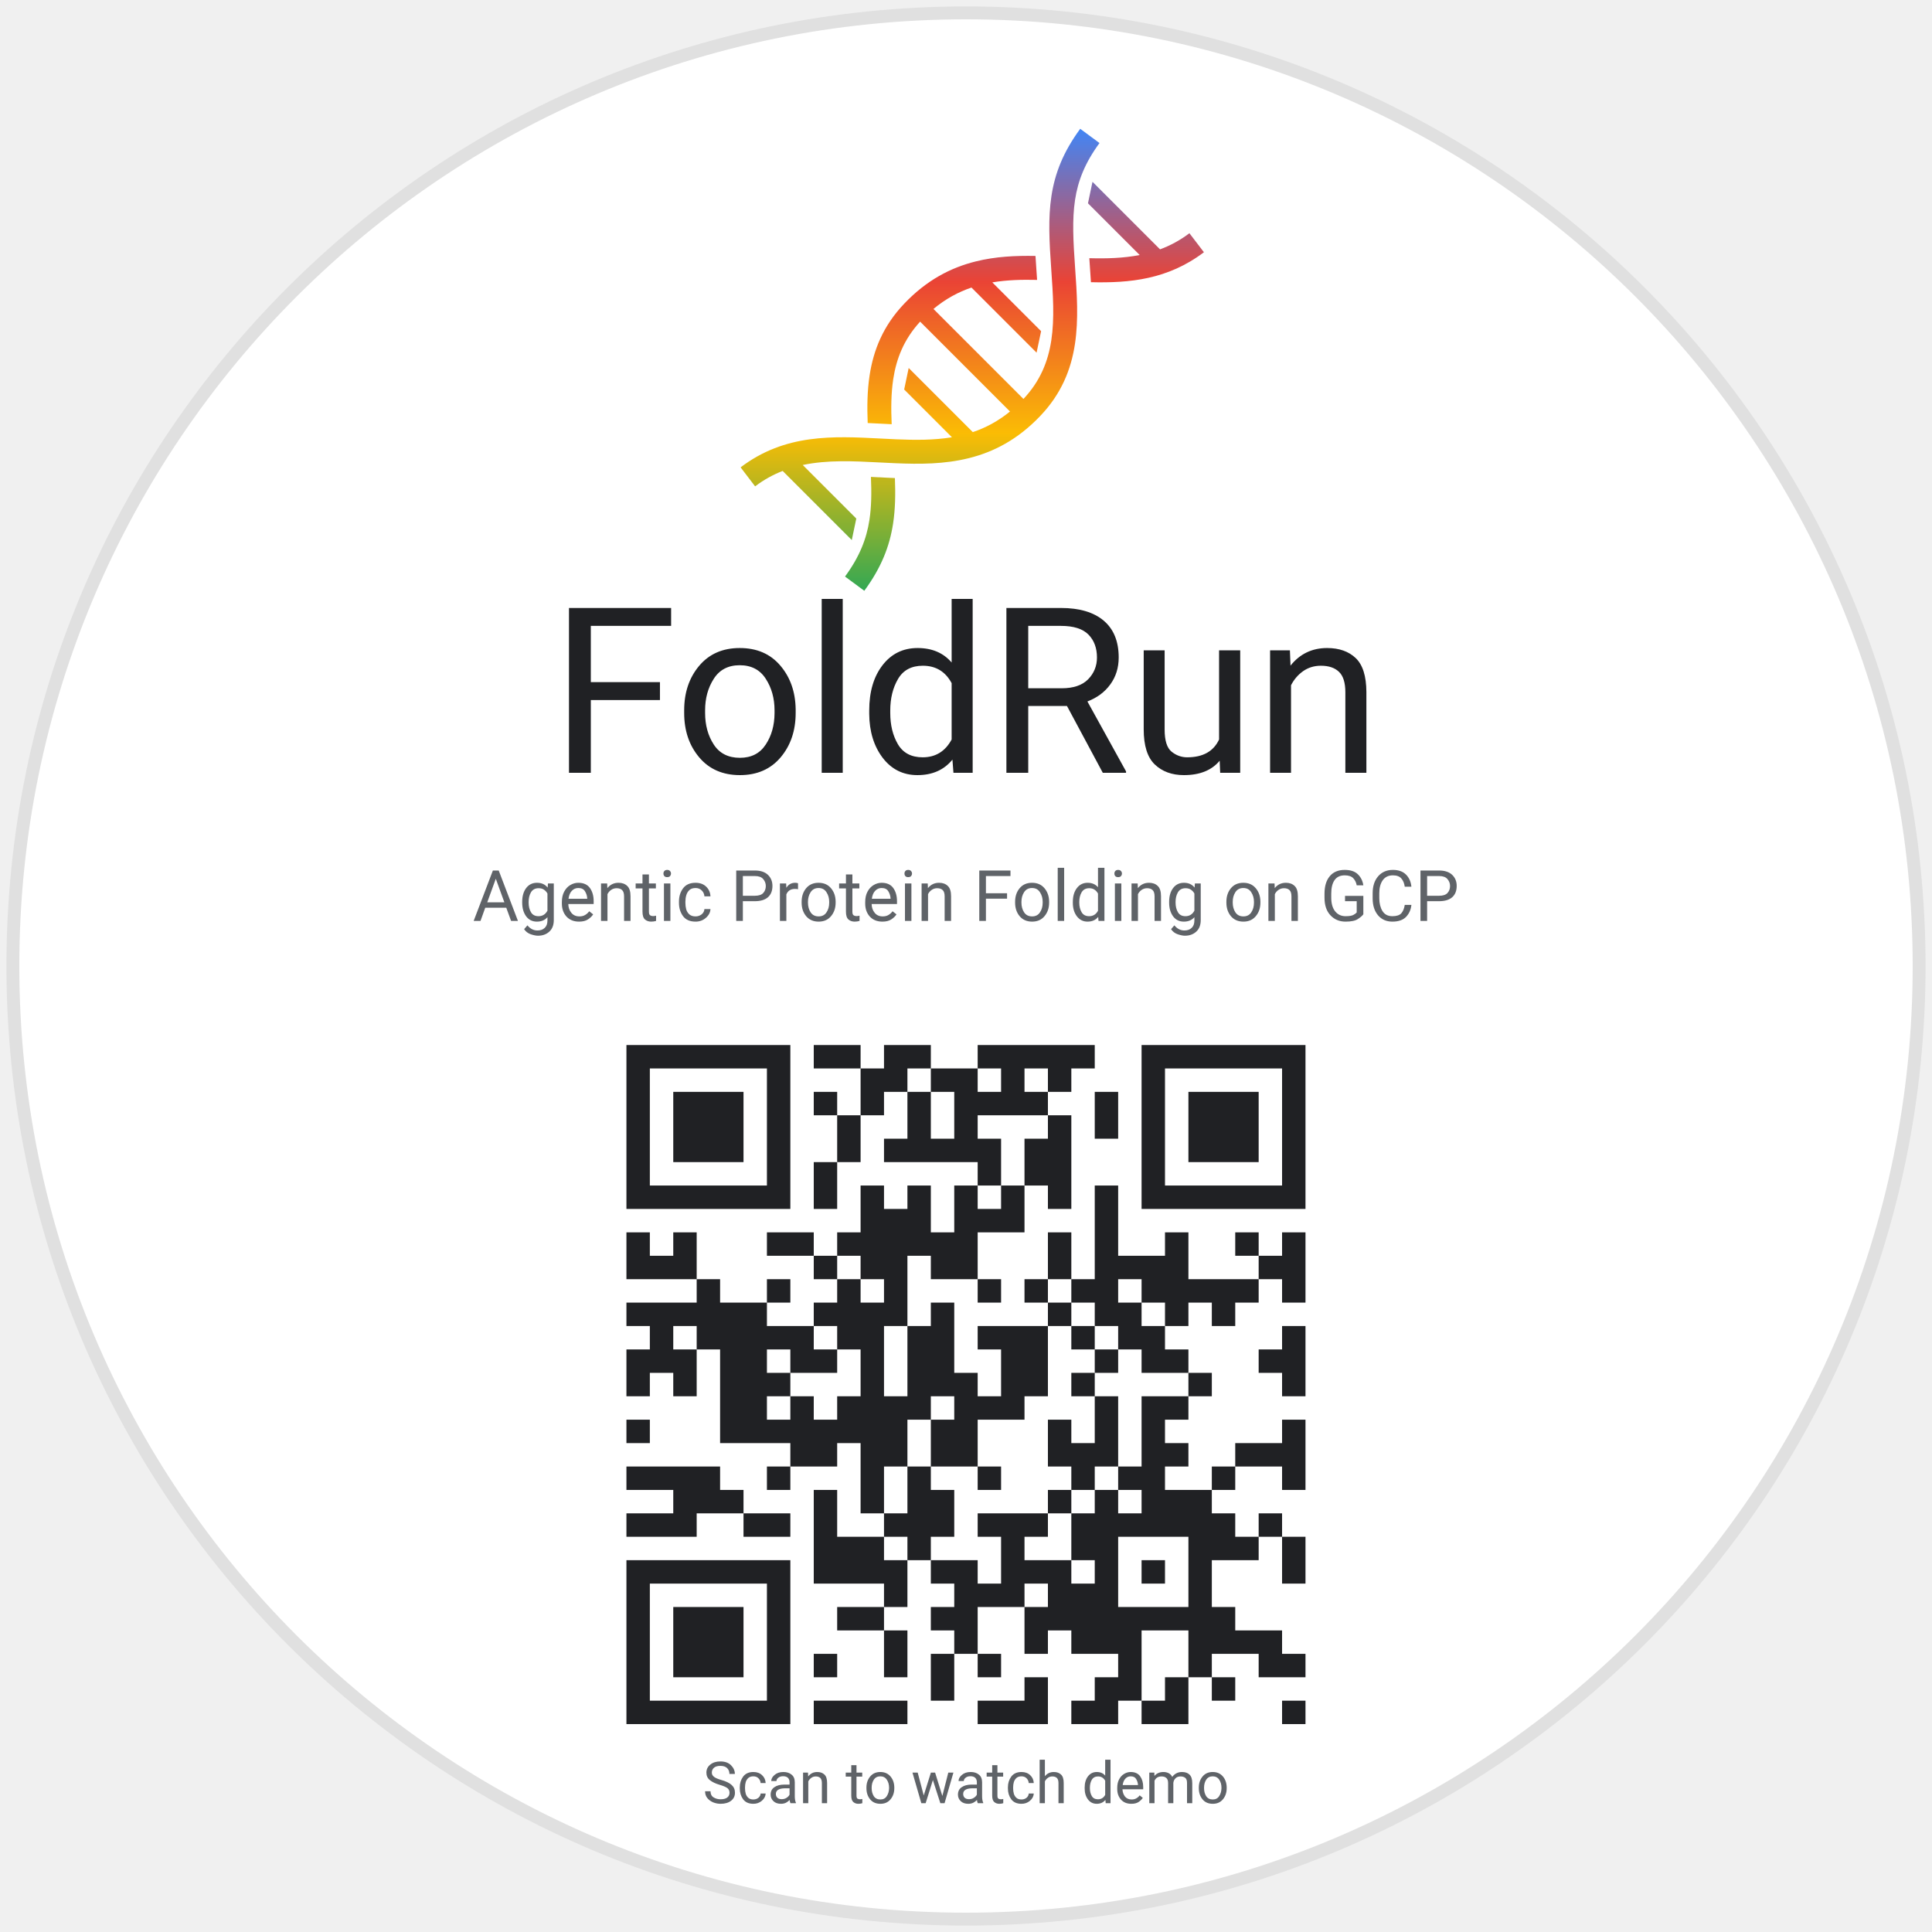
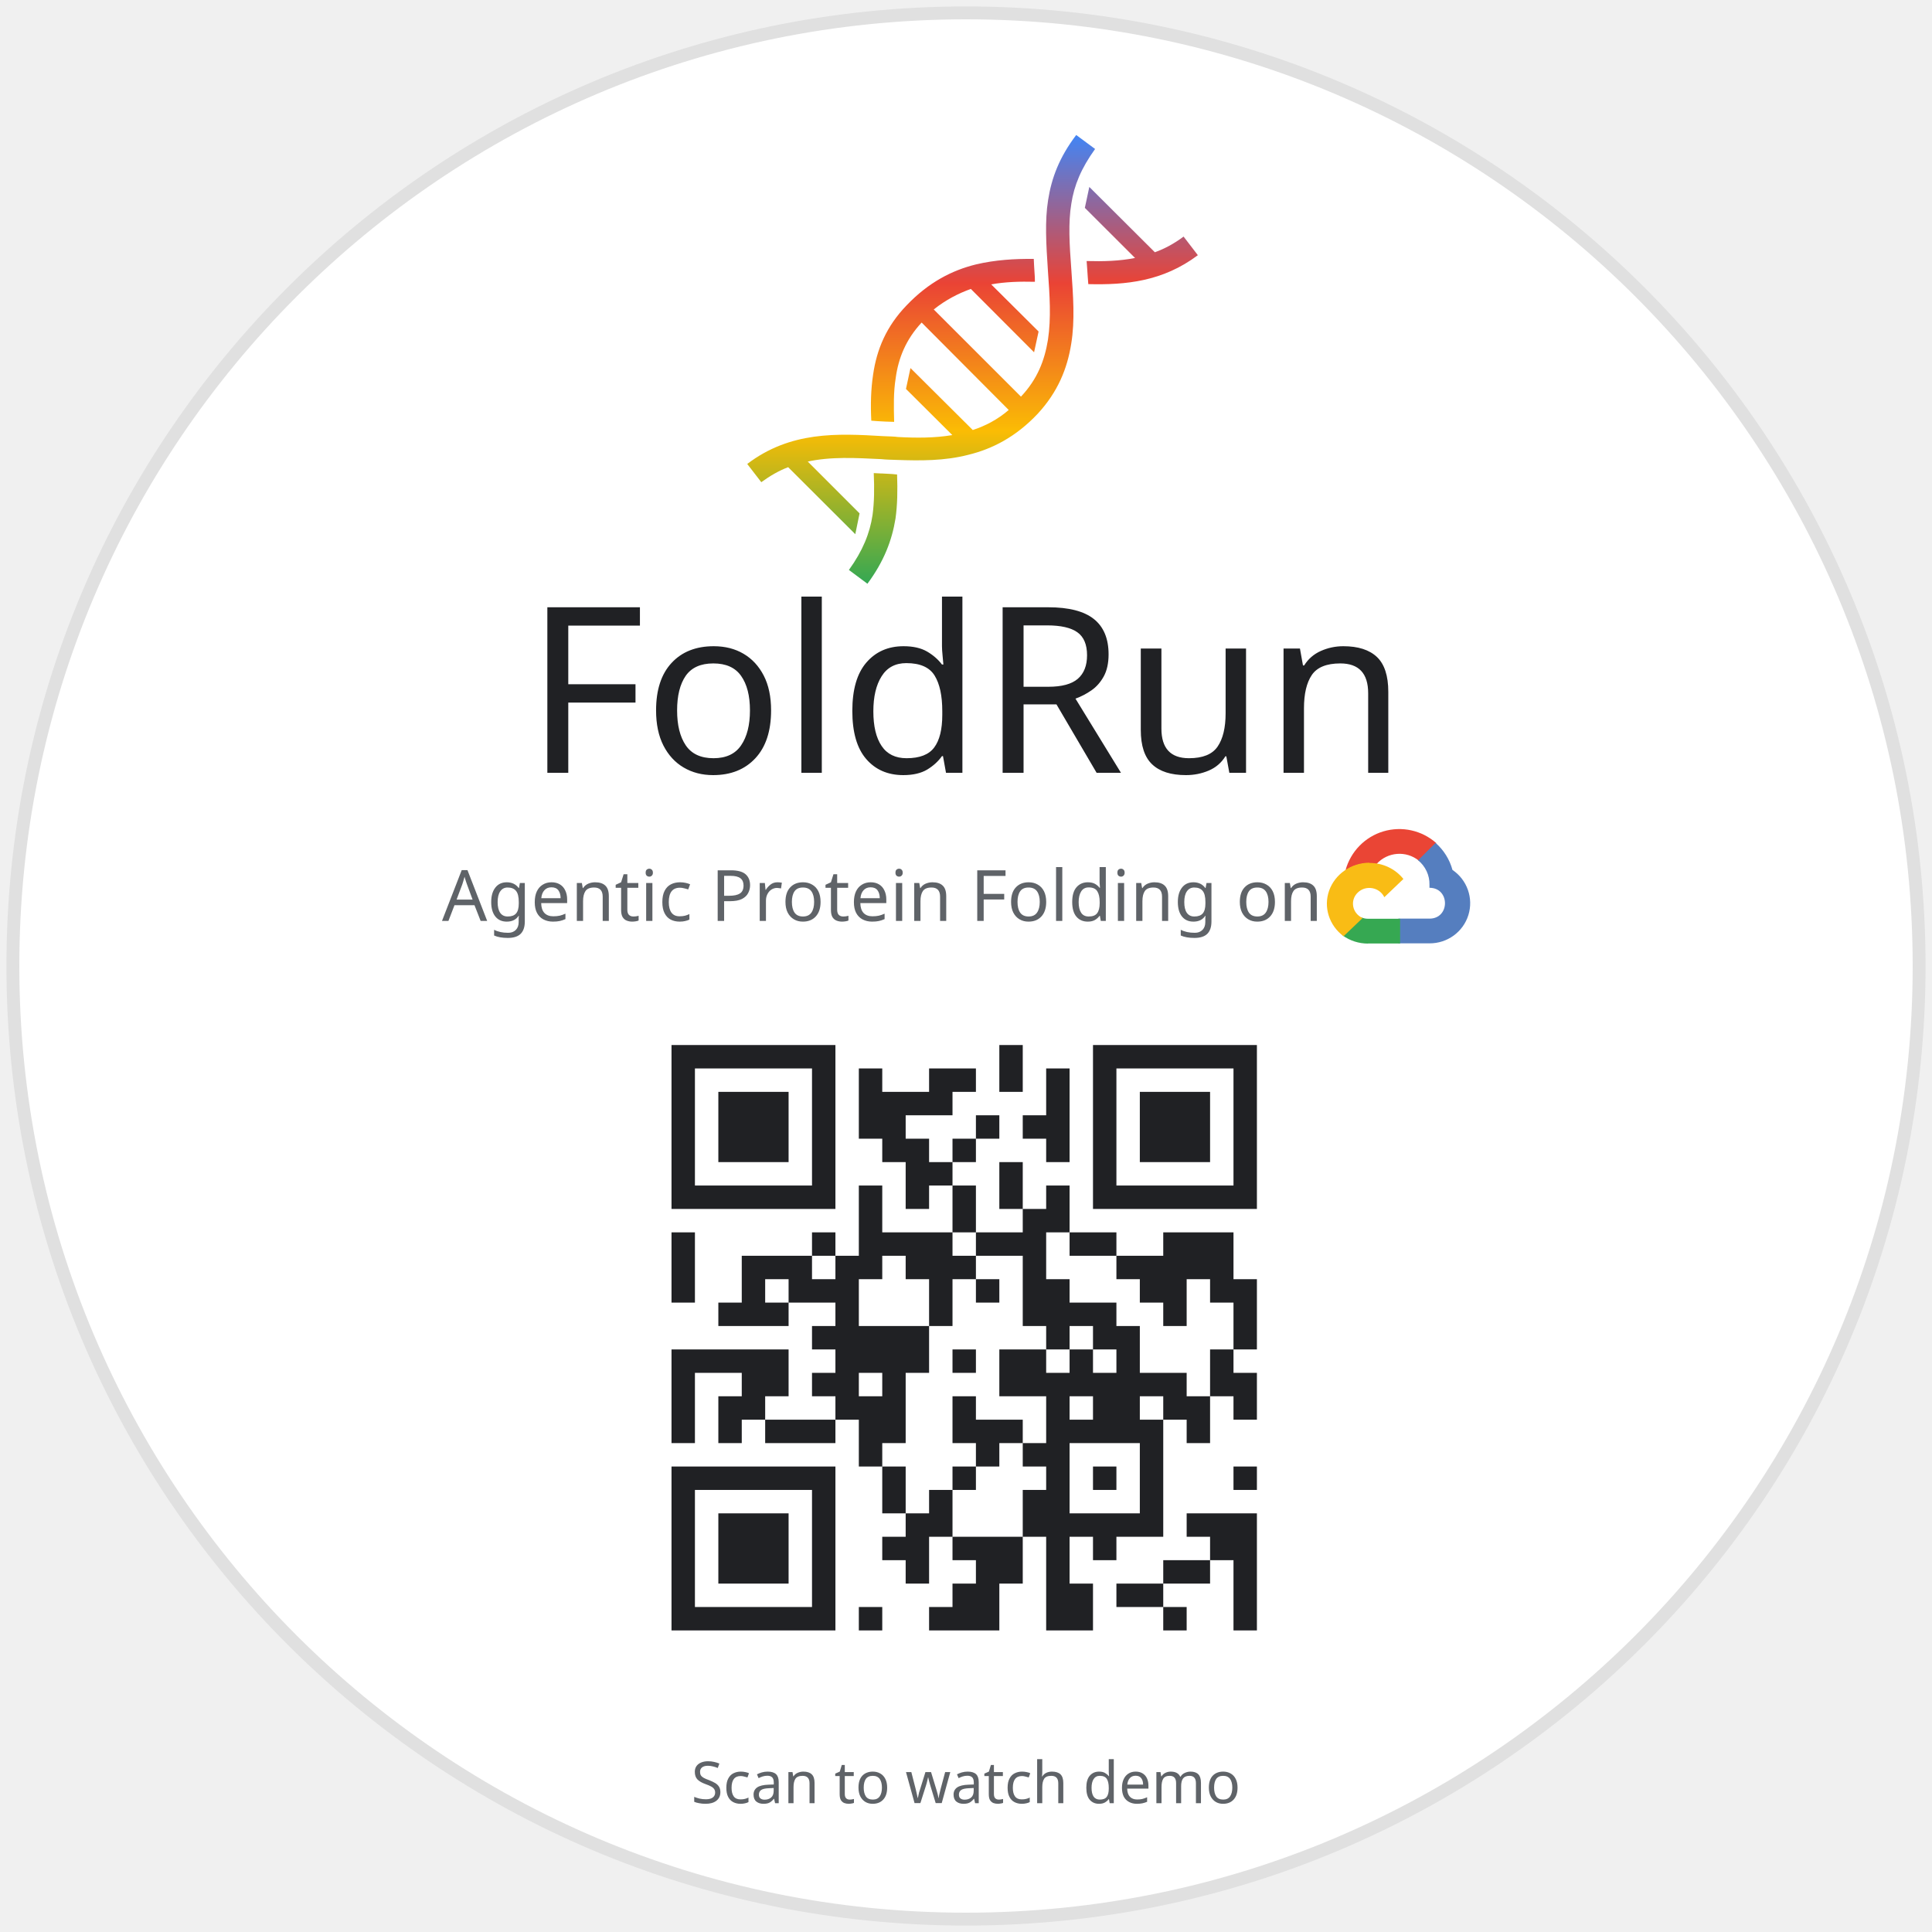
<svg xmlns="http://www.w3.org/2000/svg" viewBox="0 0 300 300" width="300" height="300">
  <defs>
    <linearGradient id="google-grad" x1="0%" y1="0%" x2="0%" y2="100%">
      <stop offset="0%" stop-color="#4285f4" />
      <stop offset="33%" stop-color="#ea4335" />
      <stop offset="66%" stop-color="#fbbc04" />
      <stop offset="100%" stop-color="#34a853" />
    </linearGradient>
  </defs>
  <circle cx="150" cy="150" r="148" fill="white" stroke="#e0e0e0" stroke-width="2" />
  <g transform="translate(115, 20) scale(0.14)">
-     <path fill="url(#google-grad)" fill-rule="nonzero" d="M115.82 496.61c16.08,-21.9 23.85,-41.68 27.08,-62.84 2.24,-14.62 2.4,-30.2 1.65,-47.69l8.78 0.45 0 -0.05c5.71,0.41 11.56,0.59 17.29,0.88l0.53 0.02c0.7,18.07 0.42,34.48 -2.02,50.43 -3.88,25.36 -13.04,48.86 -31.93,74.59l-21.38 -15.79zm-46.9 -123.72l59.4 59.4 -5.01 23.84 -76.66 -76.66c-10.51,4.1 -20.72,9.65 -30.56,17.11l-16.09 -21.08c49.36,-37.43 102.43,-34.69 155.59,-31.95 6,0.31 12,0.62 16.82,0.83 21.05,0.9 41.94,1.07 61.99,-2.26l-52.97 -52.97 5 -23.85 71.12 71.11c14.12,-4.75 27.91,-11.99 41.25,-22.85l-99.68 -99.67c-17.99,19.58 -26.37,41.02 -29.83,63.81 -2.41,15.85 -2.49,32.61 -1.73,49.96l-10.21 -0.52c-0.58,-0.06 -1.16,-0.09 -1.76,-0.09 -4.88,-0.25 -9.75,-0.5 -14.63,-0.72 -0.72,-17.93 -0.51,-35.48 2.1,-52.67 4.3,-28.35 15.02,-55.1 38.41,-79.69 24.96,-26.25 51.67,-39.99 79.32,-46.87 21.97,-5.47 44.11,-6.51 66.29,-6.09 0.31,5.24 0.67,10.62 1.06,16.17 0.25,3.49 0.49,6.96 0.72,10.42 -16.87,-0.4 -33.55,0.02 -49.68,2.74l54.11 54.11 -5.01 23.84 -72.21 -72.21c-14.44,4.9 -28.55,12.41 -42.17,23.74l99.82 99.82c18.71,-19.89 27.35,-41.71 30.88,-64.93 3.72,-24.46 1.9,-51.11 -0.04,-78.72 -2.19,-31.17 -3.56,-56.83 0.2,-81.4 3.88,-25.35 13.04,-48.86 31.93,-74.59l21.37 15.8c-16.07,21.9 -23.84,41.68 -27.08,62.83 -3.35,21.93 -2.04,46.04 0.02,75.45 2.05,29.19 3.97,57.37 -0.17,84.67 -4.31,28.35 -15.02,55.09 -38.41,79.69 -24.96,26.25 -51.67,39.99 -79.32,46.87 -27.09,6.74 -54.43,6.76 -81.79,5.59 -6.48,-0.28 -11.8,-0.55 -17.11,-0.83 -28.93,-1.49 -57.83,-2.98 -85.28,2.82zm373.73 -232.9l-57.36 -57.36 5.01 -23.84 74.92 74.92c11.21,-4.17 22.11,-9.95 32.58,-17.89l16.09 21.09c-39.99,30.31 -82.39,34.28 -125.31,33.23 -0.36,-5.72 -0.76,-11.46 -1.16,-17.25 -0.23,-3.19 -0.44,-6.31 -0.64,-9.38 18.96,0.52 37.72,0.04 55.87,-3.52z" />
+     <path fill="url(#google-grad)" fill-rule="nonzero" d="M120.06,489.41c15.49 -21.5,23.23 -40.69,26.29 -61.04,1.91 -14.18,2.1 -29.3,1.34 -46.50l8.47,0.44,0 -0.05c5.73,0.40,10.99,0.41,16.85,1.12l0.56,0.02c0.6,17.81,0.41,33.17 -1.74,48.79 -3.98,24.37 -12.76,47.58 -31.16,72.40l-20.66 -15.39zm-45.5 -120.27l57.4,57.4 -4.75,23.08 -74.47 -74.31c-10.22,3.9 -19.92,9.48 -29.80,16.64l-15.59 -20.22c48.02 -36.43,99.65 -33.88,150.87 -30.84,6,0.30,12,0.32,16.42,0.96,20.46,1.1,40.57,1.16,60.19 -2.14l-51.41 -51.18,5 -23.15,69.08,68.71c13.82 -4.52,27.37 -11.44,39.88 -22.23l-96.59 -96.97c-17.47,18.79 -25.81,39.52 -28.77,61.67 -2.49,15.31 -2.19,31.38 -1.71,48.49l-9.67 -0.31c-0.34 -0.06 -1.26 -0.09 -1.76 -0.09 -4.82 -0.24 -9.23 -0.5 -13.92 -0.91 -0.89 -17.55 -0.49 -34.58,2.0 -51.04,4.0 -27.80,14.52 -53.5,37.30 -77.03,24.33 -25.45,50.19 -38.68,76.67 -45.22,21.48 -5.08,42.97 -6.38,64.24 -6.15,0.30,5.16,0.39,10.04,0.85,15.48,0.24,3.29,0.48,6.48,0.40,9.90 -16.60 -0.4 -32.63,0.02 -48.47,2.88l52.56,52.28 -5.01,23.03 -70.13 -70.27c-13.80,5.0 -27.71,12.03 -41.15,22.79l96.73,96.68c18.35 -19.50,26.24 -40.19,29.97 -63.19,3.63 -24.01,1.9 -49.29 -0.04 -76.14 -2.01 -30.38 -3.53 -55.32,0.2 -78.8,3.78 -24.42,12.55 -47.56,31.16 -72.06l20.94,15.5c-15.40,21.4 -23.29,40.44 -26.35,60.66 -3.53,21.14 -2.12,44.77,0.02,73.46,1.96,28.58,4.14,55.92 -0.16,82.05 -4.35,27.34 -14.75,53.26 -37.18,77.54 -24.01,25.45 -50.03,38.97 -77.19,45.56 -26.03,6.71 -52.65,6.54 -79.53,5.60 -6.39 -0.27 -11.3 -0.25 -16.66 -0.86 -27.79 -1.31 -56.29 -3.11 -82.93,2.98zm362.70 -226.1l-55.44 -55.35,4.95 -23.21,72.70,72.45c10.58 -3.76,21.54 -9.64,31.86 -17.39l15.83,20.65c-38.96,29.25 -80.04,33.10 -121.50,32.09 -0.35 -5.60 -0.96 -10.87 -1.21 -16.76 -0.22 -3.04 -0.43 -5.88 -0.67 -8.85,18.39,0.52,36.60,0.04,53.91 -3.45z" />
  </g>
-   <text x="150" y="120" text-anchor="middle" font-family="Google Sans, Product Sans, Roboto, Arial, sans-serif" font-size="36" font-weight="400" fill="#202124" letter-spacing="-0.3">FoldRun</text>
-   <text x="150" y="143" text-anchor="middle" font-family="Google Sans, Product Sans, Roboto, Arial, sans-serif" font-size="11" fill="#5f6368">Agentic Protein Folding on GCP</text>
-   <g transform="translate(90, 155) scale(3.636)">
-     <path d="M2,2H3V3H2zM3,2H4V3H3zM4,2H5V3H4zM5,2H6V3H5zM6,2H7V3H6zM7,2H8V3H7zM8,2H9V3H8zM10,2H11V3H10zM11,2H12V3H11zM13,2H14V3H13zM14,2H15V3H14zM17,2H18V3H17zM18,2H19V3H18zM19,2H20V3H19zM20,2H21V3H20zM21,2H22V3H21zM24,2H25V3H24zM25,2H26V3H25zM26,2H27V3H26zM27,2H28V3H27zM28,2H29V3H28zM29,2H30V3H29zM30,2H31V3H30zM2,3H3V4H2zM8,3H9V4H8zM12,3H13V4H12zM13,3H14V4H13zM15,3H16V4H15zM16,3H17V4H16zM18,3H19V4H18zM20,3H21V4H20zM24,3H25V4H24zM30,3H31V4H30zM2,4H3V5H2zM4,4H5V5H4zM5,4H6V5H5zM6,4H7V5H6zM8,4H9V5H8zM10,4H11V5H10zM12,4H13V5H12zM14,4H15V5H14zM16,4H17V5H16zM17,4H18V5H17zM18,4H19V5H18zM19,4H20V5H19zM22,4H23V5H22zM24,4H25V5H24zM26,4H27V5H26zM27,4H28V5H27zM28,4H29V5H28zM30,4H31V5H30zM2,5H3V6H2zM4,5H5V6H4zM5,5H6V6H5zM6,5H7V6H6zM8,5H9V6H8zM11,5H12V6H11zM14,5H15V6H14zM16,5H17V6H16zM20,5H21V6H20zM22,5H23V6H22zM24,5H25V6H24zM26,5H27V6H26zM27,5H28V6H27zM28,5H29V6H28zM30,5H31V6H30zM2,6H3V7H2zM4,6H5V7H4zM5,6H6V7H5zM6,6H7V7H6zM8,6H9V7H8zM11,6H12V7H11zM13,6H14V7H13zM14,6H15V7H14zM15,6H16V7H15zM16,6H17V7H16zM17,6H18V7H17zM19,6H20V7H19zM20,6H21V7H20zM24,6H25V7H24zM26,6H27V7H26zM27,6H28V7H27zM28,6H29V7H28zM30,6H31V7H30zM2,7H3V8H2zM8,7H9V8H8zM10,7H11V8H10zM17,7H18V8H17zM19,7H20V8H19zM20,7H21V8H20zM24,7H25V8H24zM30,7H31V8H30zM2,8H3V9H2zM3,8H4V9H3zM4,8H5V9H4zM5,8H6V9H5zM6,8H7V9H6zM7,8H8V9H7zM8,8H9V9H8zM10,8H11V9H10zM12,8H13V9H12zM14,8H15V9H14zM16,8H17V9H16zM18,8H19V9H18zM20,8H21V9H20zM22,8H23V9H22zM24,8H25V9H24zM25,8H26V9H25zM26,8H27V9H26zM27,8H28V9H27zM28,8H29V9H28zM29,8H30V9H29zM30,8H31V9H30zM12,9H13V10H12zM13,9H14V10H13zM14,9H15V10H14zM16,9H17V10H16zM17,9H18V10H17zM18,9H19V10H18zM22,9H23V10H22zM2,10H3V11H2zM4,10H5V11H4zM8,10H9V11H8zM9,10H10V11H9zM11,10H12V11H11zM12,10H13V11H12zM13,10H14V11H13zM14,10H15V11H14zM15,10H16V11H15zM16,10H17V11H16zM20,10H21V11H20zM22,10H23V11H22zM25,10H26V11H25zM28,10H29V11H28zM30,10H31V11H30zM2,11H3V12H2zM3,11H4V12H3zM4,11H5V12H4zM10,11H11V12H10zM12,11H13V12H12zM13,11H14V12H13zM15,11H16V12H15zM16,11H17V12H16zM20,11H21V12H20zM22,11H23V12H22zM23,11H24V12H23zM24,11H25V12H24zM25,11H26V12H25zM29,11H30V12H29zM30,11H31V12H30zM5,12H6V13H5zM8,12H9V13H8zM11,12H12V13H11zM13,12H14V13H13zM17,12H18V13H17zM19,12H20V13H19zM21,12H22V13H21zM22,12H23V13H22zM24,12H25V13H24zM25,12H26V13H25zM26,12H27V13H26zM27,12H28V13H27zM28,12H29V13H28zM30,12H31V13H30zM2,13H3V14H2zM3,13H4V14H3zM4,13H5V14H4zM5,13H6V14H5zM6,13H7V14H6zM7,13H8V14H7zM10,13H11V14H10zM11,13H12V14H11zM12,13H13V14H12zM13,13H14V14H13zM15,13H16V14H15zM20,13H21V14H20zM22,13H23V14H22zM23,13H24V14H23zM25,13H26V14H25zM27,13H28V14H27zM3,14H4V15H3zM5,14H6V15H5zM6,14H7V15H6zM7,14H8V15H7zM8,14H9V15H8zM9,14H10V15H9zM11,14H12V15H11zM12,14H13V15H12zM14,14H15V15H14zM15,14H16V15H15zM17,14H18V15H17zM18,14H19V15H18zM19,14H20V15H19zM21,14H22V15H21zM23,14H24V15H23zM24,14H25V15H24zM30,14H31V15H30zM2,15H3V16H2zM3,15H4V16H3zM4,15H5V16H4zM6,15H7V16H6zM7,15H8V16H7zM9,15H10V16H9zM10,15H11V16H10zM12,15H13V16H12zM14,15H16V16H14zM18,15H19V16H18zM19,15H20V16H19zM22,15H23V16H22zM24,15H25V16H24zM25,15H26V16H25zM29,15H30V16H29zM30,15H31V16H30zM2,16H3V17H2zM4,16H5V17H4zM6,16H7V17H6zM7,16H8V17H7zM8,16H9V17H8zM12,16H13V17H12zM14,16H15V17H14zM15,16H16V17H15zM16,16H17V17H16zM18,16H19V17H18zM19,16H20V17H19zM21,16H22V17H21zM26,16H27V17H26zM30,16H31V17H30zM6,17H7V18H6zM7,17H8V18H7zM9,17H10V18H9zM11,17H12V18H11zM12,17H13V18H12zM13,17H14V18H13zM14,17H15V18H14zM16,17H17V18H16zM17,17H18V18H17zM18,17H19V18H18zM22,17H23V18H22zM24,17H25V18H24zM25,17H26V18H25zM2,18H3V19H2zM6,18H7V19H6zM7,18H8V19H7zM8,18H9V19H8zM9,18H10V19H9zM10,18H11V19H10zM11,18H12V19H11zM12,18H13V19H12zM13,18H14V19H13zM15,18H16V19H15zM16,18H17V19H16zM20,18H21V19H20zM22,18H23V19H22zM24,18H25V19H24zM30,18H31V19H30zM9,19H10V20H9zM10,19H11V20H10zM12,19H13V20H12zM13,19H14V20H13zM15,19H16V20H15zM16,19H17V20H16zM20,19H21V20H20zM21,19H22V20H21zM22,19H23V20H22zM24,19H25V20H24zM25,19H26V20H25zM28,19H29V20H28zM29,19H30V20H29zM30,19H31V20H30zM2,20H3V21H2zM3,20H4V21H3zM4,20H5V21H4zM5,20H6V21H5zM8,20H9V21H8zM12,20H13V21H12zM14,20H15V21H14zM17,20H18V21H17zM21,20H22V21H21zM23,20H24V21H23zM24,20H25V21H24zM27,20H28V21H27zM30,20H31V21H30zM4,21H5V22H4zM5,21H6V22H5zM6,21H7V22H6zM10,21H11V22H10zM12,21H13V22H12zM14,21H15V22H14zM15,21H16V22H15zM20,21H21V22H20zM22,21H23V22H22zM24,21H25V22H24zM25,21H26V22H25zM26,21H27V22H26zM2,22H3V23H2zM3,22H4V23H3zM4,22H5V23H4zM7,22H8V23H7zM8,22H9V23H8zM10,22H11V23H10zM13,22H14V23H13zM14,22H15V23H14zM15,22H16V23H15zM17,22H18V23H17zM18,22H19V23H18zM19,22H20V23H19zM21,22H22V23H21zM22,22H23V23H22zM23,22H24V23H23zM24,22H25V23H24zM25,22H26V23H25zM26,22H27V23H26zM27,22H28V23H27zM29,22H30V23H29zM10,23H11V24H10zM11,23H12V24H11zM12,23H13V24H12zM14,23H15V24H14zM18,23H19V24H18zM21,23H22V24H21zM22,23H23V24H22zM26,23H27V24H26zM27,23H28V24H27zM28,23H29V24H28zM30,23H31V24H30zM2,24H3V25H2zM3,24H4V25H3zM4,24H5V25H4zM5,24H6V25H5zM6,24H7V25H6zM7,24H8V25H7zM8,24H9V25H8zM10,24H11V25H10zM11,24H12V25H11zM12,24H13V25H12zM13,24H14V25H13zM15,24H16V25H15zM16,24H17V25H16zM18,24H19V25H18zM19,24H20V25H19zM20,24H21V25H20zM22,24H23V25H22zM24,24H25V25H24zM26,24H27V25H26zM30,24H31V25H30zM2,25H3V26H2zM8,25H9V26H8zM13,25H14V26H13zM16,25H17V26H16zM17,25H18V26H17zM18,25H19V26H18zM20,25H21V26H20zM21,25H22V26H21zM22,25H23V26H22zM26,25H27V26H26zM2,26H3V27H2zM4,26H5V27H4zM5,26H6V27H5zM6,26H7V27H6zM8,26H9V27H8zM11,26H12V27H11zM12,26H13V27H12zM15,26H16V27H15zM16,26H17V27H16zM19,26H20V27H19zM20,26H21V27H20zM21,26H22V27H21zM22,26H23V27H22zM23,26H24V27H23zM24,26H25V27H24zM25,26H26V27H25zM26,26H27V27H26zM27,26H28V27H27zM2,27H3V28H2zM4,27H5V28H4zM5,27H6V28H5zM6,27H7V28H6zM8,27H9V28H8zM13,27H14V28H13zM16,27H17V28H16zM19,27H20V28H19zM21,27H22V28H21zM22,27H23V28H22zM23,27H24V28H23zM26,27H27V28H26zM27,27H28V28H27zM28,27H29V28H28zM29,27H30V28H29zM2,28H3V29H2zM4,28H5V29H4zM5,28H6V29H5zM6,28H7V29H6zM8,28H9V29H8zM10,28H11V29H10zM13,28H14V29H13zM15,28H16V29H15zM17,28H18V29H17zM23,28H24V29H23zM26,28H27V29H26zM29,28H30V29H29zM30,28H31V29H30zM2,29H3V30H2zM8,29H9V30H8zM15,29H16V30H15zM19,29H20V30H19zM22,29H23V30H22zM23,29H24V30H23zM25,29H26V30H25zM27,29H28V30H27zM2,30H3V31H2zM3,30H4V31H3zM4,30H5V31H4zM5,30H6V31H5zM6,30H7V31H6zM7,30H8V31H7zM8,30H9V31H8zM10,30H11V31H10zM11,30H12V31H11zM12,30H13V31H12zM13,30H14V31H13zM17,30H18V31H17zM18,30H19V31H18zM19,30H20V31H19zM21,30H22V31H21zM22,30H23V31H22zM24,30H25V31H24zM25,30H26V31H25zM30,30H31V31H30z" fill="#202124" fill-rule="nonzero" stroke="none" />
+   <text x="150" y="120" text-anchor="middle" font-family="Google Sans Display, Google Sans, Noto Sans, Helvetica, Arial, sans-serif" font-size="36" font-weight="500" fill="#202124" letter-spacing="-0.3">FoldRun</text>
+   <text x="137" y="143" text-anchor="middle" font-family="Google Sans, Noto Sans, Helvetica, Arial, sans-serif" font-size="11" fill="#5f6368">Agentic Protein Folding on</text>
+   <g transform="translate(205, 126) scale(0.19)">
+     <path fill="#ea4535" d="M80.6 40.3h.4l-.2-.2 14-14v-.3c-11.8-10.4-28.1-14-43.2-9.5C36.5 20.8 24.9 32.8 20.7 48c.2-.1.5-.2.8-.2 5.2-3.4 11.4-5.4 17.9-5.4 2.2 0 4.3.2 6.4.6.1-.1.2-.1.3-.1 9-9.9 24.2-11.1 34.6-2.6h-.1z" />
+     <path fill="#557ebf" d="M108.1 47.8c-2.3-8.5-7.1-16.2-13.8-22.1L80 39.9c6 4.9 9.5 12.3 9.3 20v2.5c16.9 0 16.9 25.2 0 25.2H63.9v20h-.1l.1.2h25.4c14.6.1 27.5-9.3 31.8-23.1 4.3-13.8-1-28.8-13-36.9z" />
+     <path fill="#36a852" d="M39 107.9h26.3V87.7H39c-1.9 0-3.7-.4-5.4-1.1l-15.2 14.6v.2c6 4.3 13.2 6.6 20.7 6.6z" />
+     <path fill="#f9bc15" d="M40.2 41.9c-14.9.1-28.1 9.3-32.9 22.8-4.8 13.6 0 28.5 11.8 37.3l15.6-14.9c-8.6-3.7-10.6-14.5-4-20.8 6.6-6.4 17.8-4.4 21.7 3.8L68 55.2C61.4 46.9 51.1 42 40.2 42.1z" />
  </g>
-   <text x="150" y="280" text-anchor="middle" font-family="Google Sans, Product Sans, Roboto, Arial, sans-serif" font-size="9" fill="#5f6368">Scan to watch demo</text>
+   <g transform="translate(97, 155) scale(3.636)">
+     <path d="M2,2H3V3H2zM3,2H4V3H3zM4,2H5V3H4zM5,2H6V3H5zM6,2H7V3H6zM7,2H8V3H7zM8,2H9V3H8zM16,2H17V3H16zM20,2H21V3H20zM21,2H22V3H21zM22,2H23V3H22zM23,2H24V3H23zM24,2H25V3H24zM25,2H26V3H25zM26,2H27V3H26zM2,3H3V4H2zM8,3H9V4H8zM10,3H11V4H10zM13,3H14V4H13zM14,3H15V4H14zM16,3H17V4H16zM18,3H19V4H18zM20,3H21V4H20zM26,3H27V4H26zM2,4H3V5H2zM4,4H5V5H4zM5,4H6V5H5zM6,4H7V5H6zM8,4H9V5H8zM10,4H11V5H10zM11,4H12V5H11zM12,4H13V5H12zM13,4H14V5H13zM18,4H19V5H18zM20,4H21V5H20zM22,4H23V5H22zM23,4H24V5H23zM24,4H25V5H24zM26,4H27V5H26zM2,5H3V6H2zM4,5H5V6H4zM5,5H6V6H5zM6,5H7V6H6zM8,5H9V6H8zM10,5H11V6H10zM11,5H12V6H11zM15,5H16V6H15zM17,5H18V6H17zM18,5H19V6H18zM20,5H21V6H20zM22,5H23V6H22zM23,5H24V6H23zM24,5H25V6H24zM26,5H27V6H26zM2,6H3V7H2zM4,6H5V7H4zM5,6H6V7H5zM6,6H7V7H6zM8,6H9V7H8zM11,6H12V7H11zM12,6H13V7H12zM14,6H15V7H14zM18,6H19V7H18zM20,6H21V7H20zM22,6H23V7H22zM23,6H24V7H23zM24,6H25V7H24zM26,6H27V7H26zM2,7H3V8H2zM8,7H9V8H8zM12,7H13V8H12zM13,7H14V8H13zM16,7H17V8H16zM20,7H21V8H20zM26,7H27V8H26zM2,8H3V9H2zM3,8H4V9H3zM4,8H5V9H4zM5,8H6V9H5zM6,8H7V9H6zM7,8H8V9H7zM8,8H9V9H8zM10,8H11V9H10zM12,8H13V9H12zM14,8H15V9H14zM16,8H17V9H16zM18,8H19V9H18zM20,8H21V9H20zM21,8H22V9H21zM22,8H23V9H22zM23,8H24V9H23zM24,8H25V9H24zM25,8H26V9H25zM26,8H27V9H26zM10,9H11V10H10zM14,9H15V10H14zM17,9H18V10H17zM18,9H19V10H18zM2,10H3V11H2zM8,10H9V11H8zM10,10H11V11H10zM11,10H12V11H11zM12,10H13V11H12zM13,10H14V11H13zM15,10H16V11H15zM16,10H17V11H16zM17,10H18V11H17zM19,10H20V11H19zM20,10H21V11H20zM23,10H24V11H23zM24,10H25V11H24zM25,10H26V11H25zM2,11H3V12H2zM5,11H6V12H5zM6,11H7V12H6zM7,11H8V12H7zM9,11H10V12H9zM10,11H11V12H10zM12,11H13V12H12zM13,11H14V12H13zM14,11H15V12H14zM17,11H18V12H17zM21,11H22V12H21zM22,11H23V12H22zM23,11H24V12H23zM24,11H25V12H24zM25,11H26V12H25zM2,12H3V13H2zM5,12H6V13H5zM7,12H8V13H7zM8,12H9V13H8zM9,12H10V13H9zM13,12H14V13H13zM15,12H16V13H15zM17,12H18V13H17zM18,12H19V13H18zM22,12H23V13H22zM23,12H24V13H23zM25,12H26V13H25zM26,12H27V13H26zM4,13H5V14H4zM5,13H6V14H5zM6,13H7V14H6zM9,13H10V14H9zM13,13H14V14H13zM17,13H18V14H17zM18,13H19V14H18zM19,13H20V14H19zM20,13H21V14H20zM23,13H24V14H23zM26,13H27V14H26zM8,14H9V15H8zM9,14H10V15H9zM10,14H11V15H10zM11,14H12V15H11zM12,14H13V15H12zM18,14H19V15H18zM20,14H21V15H20zM21,14H22V15H21zM26,14H27V15H26zM2,15H3V16H2zM3,15H4V16H3zM4,15H5V16H4zM5,15H6V16H5zM6,15H7V16H6zM9,15H10V16H9zM10,15H11V16H10zM11,15H12V16H11zM12,15H13V16H12zM14,15H15V16H14zM16,15H17V16H16zM17,15H18V16H17zM19,15H20V16H19zM21,15H22V16H21zM25,15H26V16H25zM2,16H3V17H2zM5,16H6V17H5zM6,16H7V17H6zM8,16H9V17H8zM9,16H10V17H9zM11,16H12V17H11zM16,16H17V17H16zM17,16H18V17H17zM18,16H19V17H18zM19,16H20V17H19zM20,16H21V17H20zM21,16H22V17H21zM22,16H23V17H22zM23,16H24V17H23zM25,16H26V17H25zM26,16H27V17H26zM2,17H3V18H2zM4,17H5V18H4zM5,17H6V18H5zM9,17H10V18H9zM10,17H11V18H10zM11,17H12V18H11zM14,17H15V18H14zM18,17H19V18H18zM20,17H21V18H20zM21,17H22V18H21zM23,17H24V18H23zM24,17H25V18H24zM26,17H27V18H26zM2,18H3V19H2zM4,18H5V19H4zM6,18H7V19H6zM7,18H8V19H7zM8,18H9V19H8zM10,18H11V19H10zM11,18H12V19H11zM14,18H15V19H14zM15,18H16V19H15zM16,18H17V19H16zM18,18H19V19H18zM19,18H20V19H19zM20,18H21V19H20zM21,18H22V19H21zM22,18H23V19H22zM24,18H25V19H24zM10,19H11V20H10zM15,19H16V20H15zM17,19H18V20H17zM18,19H19V20H18zM22,19H23V20H22zM2,20H3V21H2zM3,20H4V21H3zM4,20H5V21H4zM5,20H6V21H5zM6,20H7V21H6zM7,20H8V21H7zM8,20H9V21H8zM11,20H12V21H11zM14,20H15V21H14zM18,20H19V21H18zM20,20H21V21H20zM22,20H23V21H22zM26,20H27V21H26zM2,21H3V22H2zM8,21H9V22H8zM11,21H12V22H11zM13,21H14V22H13zM17,21H18V22H17zM18,21H19V22H18zM22,21H23V22H22zM2,22H3V23H2zM4,22H5V23H4zM5,22H6V23H5zM6,22H7V23H6zM8,22H9V23H8zM12,22H13V23H12zM13,22H14V23H13zM17,22H18V23H17zM18,22H19V23H18zM19,22H20V23H19zM20,22H21V23H20zM21,22H22V23H21zM22,22H23V23H22zM24,22H25V23H24zM25,22H26V23H25zM26,22H27V23H26zM2,23H3V24H2zM4,23H5V24H4zM5,23H6V24H5zM6,23H7V24H6zM8,23H9V24H8zM11,23H12V24H11zM12,23H13V24H12zM14,23H15V24H14zM15,23H16V24H15zM16,23H17V24H16zM18,23H19V24H18zM20,23H21V24H20zM25,23H26V24H25zM26,23H27V24H26zM2,24H3V25H2zM4,24H5V25H4zM5,24H6V25H5zM6,24H7V25H6zM8,24H9V25H8zM12,24H13V25H12zM15,24H16V25H15zM16,24H17V25H16zM18,24H19V25H18zM23,24H24V25H23zM24,24H25V25H24zM26,24H27V25H26zM2,25H3V26H2zM8,25H9V26H8zM14,25H15V26H14zM15,25H16V26H15zM18,25H19V26H18zM19,25H20V26H19zM21,25H22V26H21zM22,25H23V26H22zM26,25H27V26H26zM2,26H3V27H2zM3,26H4V27H3zM4,26H5V27H4zM5,26H6V27H5zM6,26H7V27H6zM7,26H8V27H7zM8,26H9V27H8zM10,26H11V27H10zM13,26H14V27H13zM14,26H15V27H14zM15,26H16V27H15zM18,26H19V27H18zM19,26H20V27H19zM23,26H24V27H23zM26,26H27V27H26z" fill="#202124" fill-rule="nonzero" stroke="none" />
+   </g>
+   <text x="150" y="280" text-anchor="middle" font-family="Google Sans, Noto Sans, Helvetica, Arial, sans-serif" font-size="9" fill="#5f6368">Scan to watch demo</text>
</svg>
